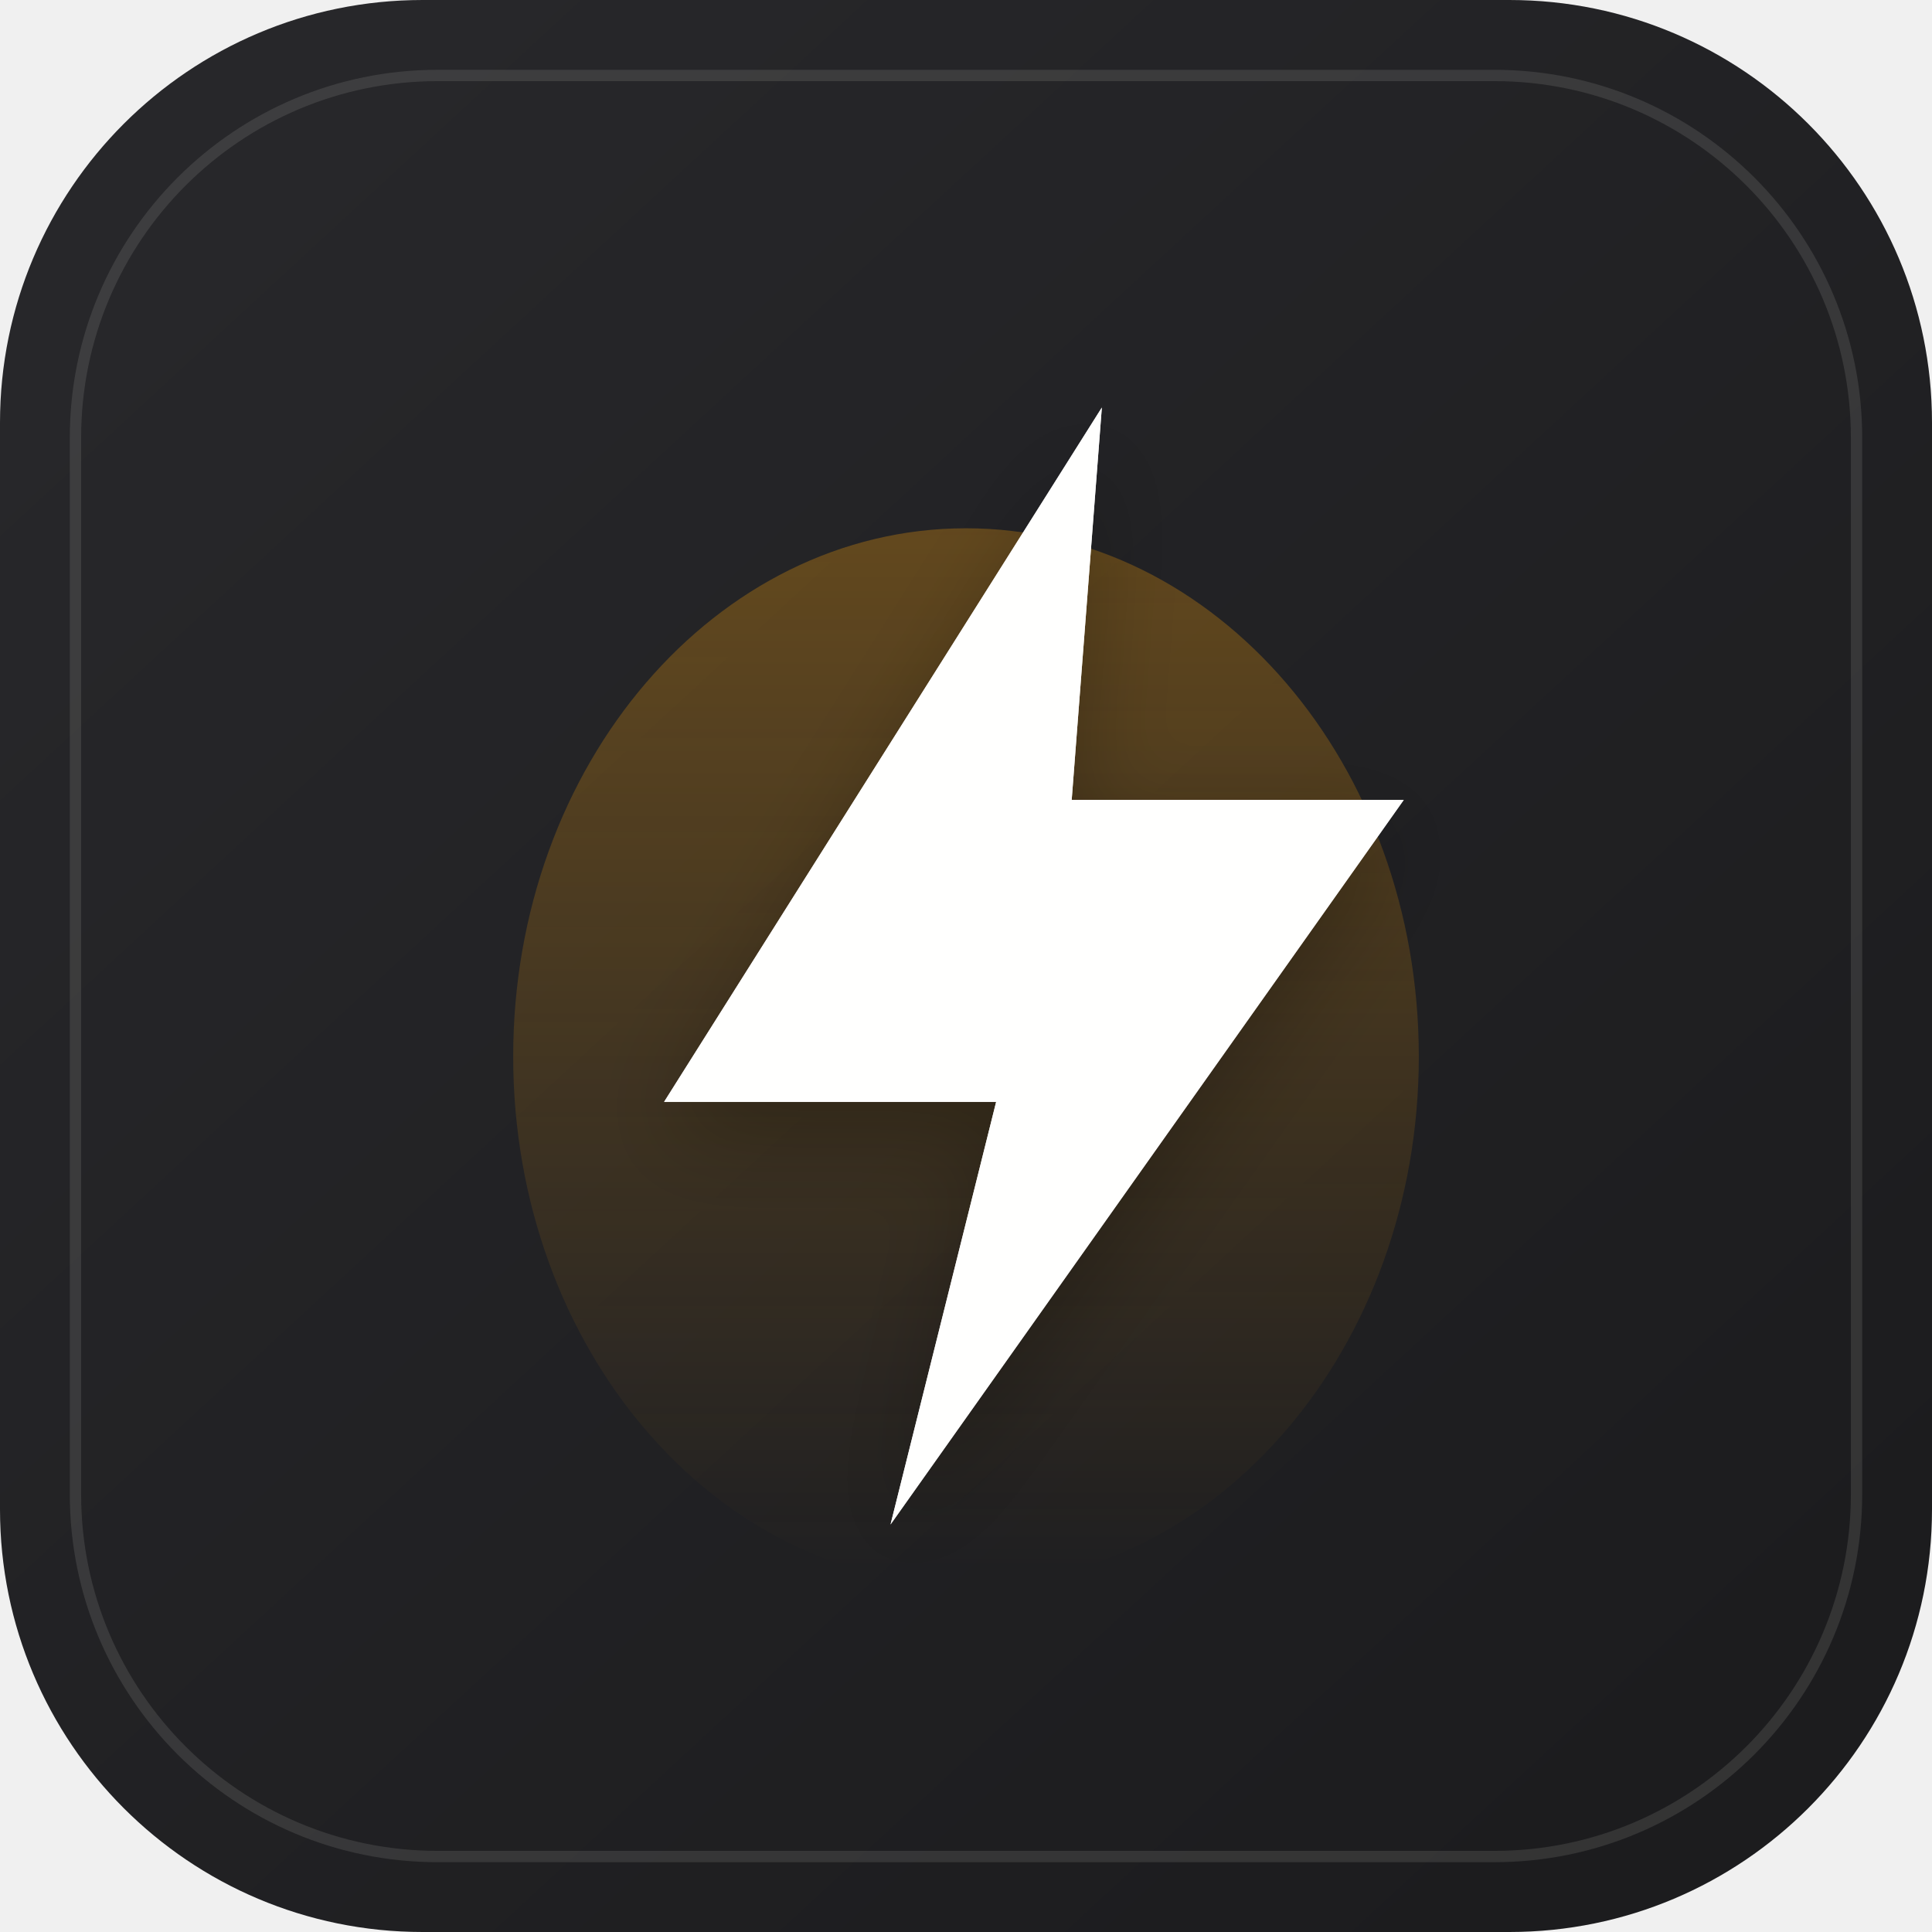
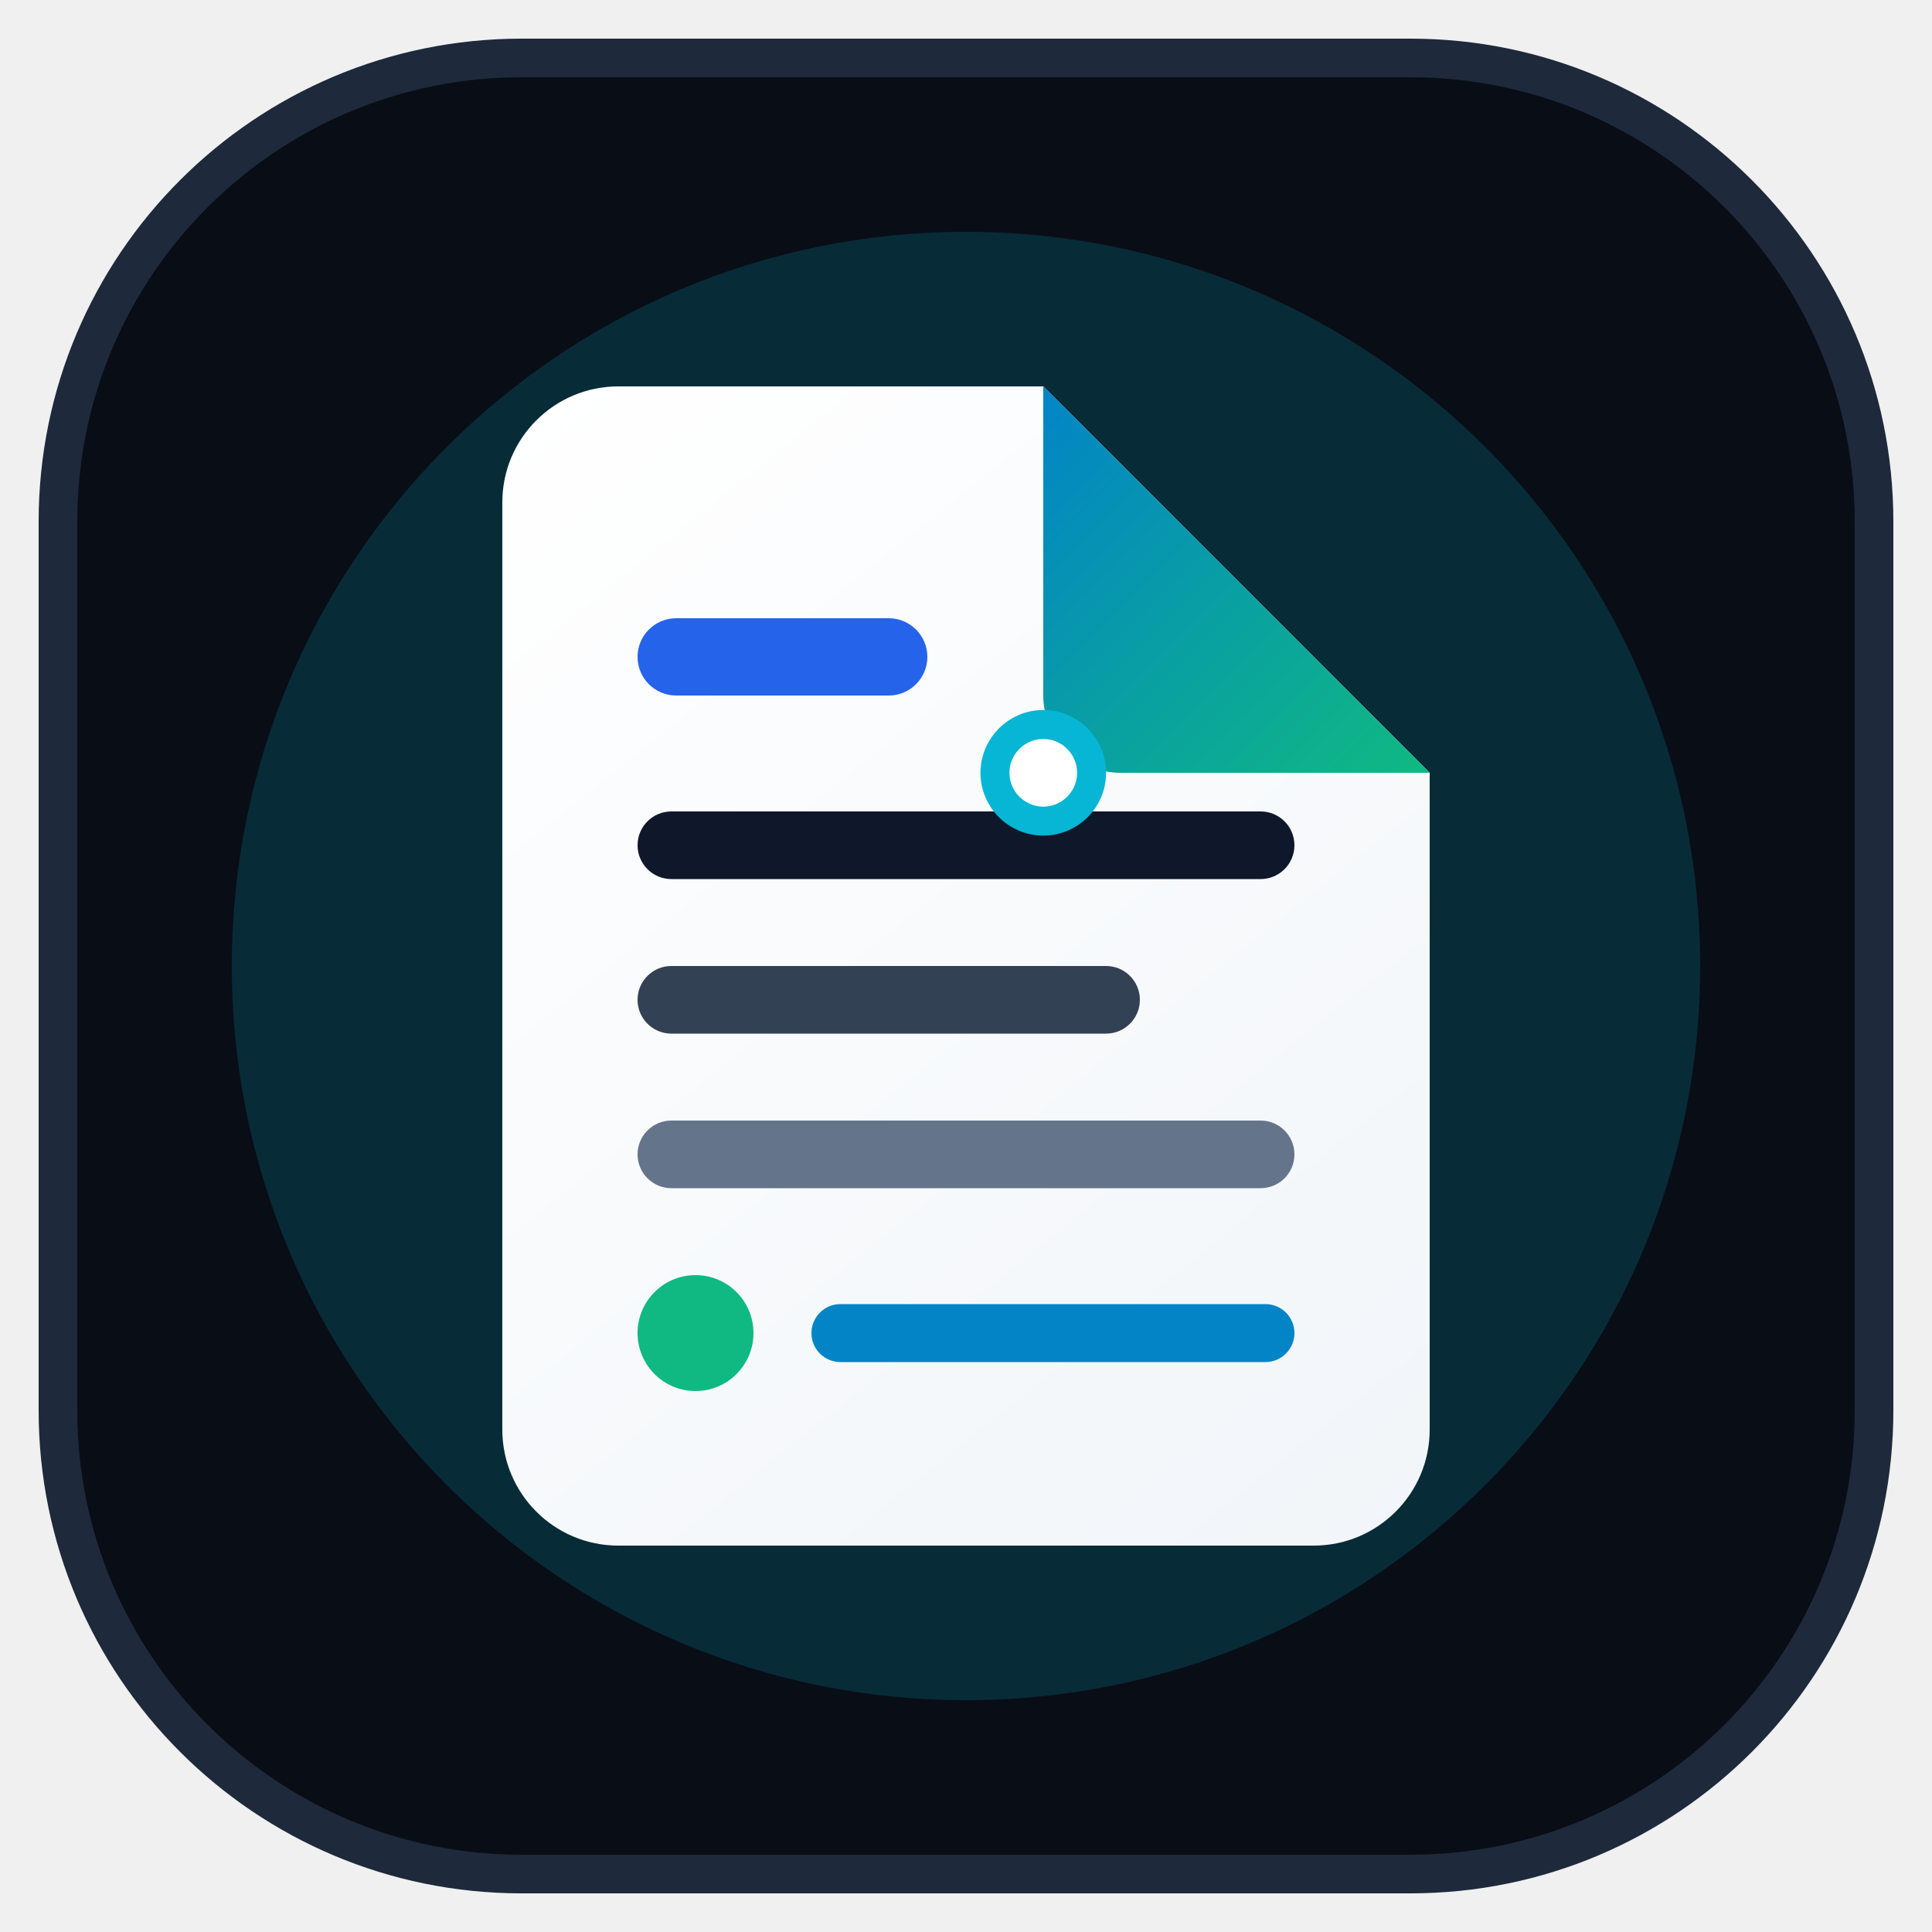
- <svg xmlns="http://www.w3.org/2000/svg" viewBox="0 0 512 512" fill="none">
+ <svg xmlns="http://www.w3.org/2000/svg" width="32" height="32" viewBox="0 0 100 100" fill="none">
  <defs>
-     <linearGradient id="bg" x1="64" y1="48" x2="448" y2="464" gradientUnits="userSpaceOnUse">
-       <stop stop-color="#27272A" />
-       <stop offset="1" stop-color="#1C1C1E" />
+     <linearGradient id="favFold" x1="54" y1="20" x2="74" y2="40" gradientUnits="userSpaceOnUse">
+       <stop offset="0%" stop-color="#0284C7" />
+       <stop offset="100%" stop-color="#10B981" />
    </linearGradient>
-     <linearGradient id="glow" x1="256" y1="96" x2="256" y2="416" gradientUnits="userSpaceOnUse">
-       <stop stop-color="#F59E0B" stop-opacity="0.35" />
-       <stop offset="1" stop-color="#F59E0B" stop-opacity="0" />
+     <linearGradient id="favSheet" x1="26" y1="20" x2="74" y2="80" gradientUnits="userSpaceOnUse">
+       <stop offset="0%" stop-color="#FFFFFF" />
+       <stop offset="100%" stop-color="#F1F5F9" />
    </linearGradient>
-     <filter id="soft" x="-20%" y="-20%" width="140%" height="140%">
-       <feDropShadow dx="0" dy="8" stdDeviation="12" flood-color="#000000" flood-opacity="0.25" />
-     </filter>
  </defs>
-   <rect width="512" height="512" rx="112" fill="url(#bg)" />
-   <rect x="20" y="20" width="472" height="472" rx="96" stroke="#E5E5E0" stroke-opacity="0.12" stroke-width="3" />
-   <ellipse cx="256" cy="280" rx="120" ry="140" fill="url(#glow)" />
-   <path filter="url(#soft)" d="M292 108 176 292h88l-28 112 136-192h-88l8-104z" fill="#FAFAF8" />
-   <path d="M292 108 176 292h88l-28 112 136-192h-88l8-104z" fill="#FFFFFF" fill-opacity="0.92" />
+   <rect x="3" y="3" width="94" height="94" rx="24" fill="#090D16" stroke="#1E293B" stroke-width="2" />
+   <circle cx="50" cy="50" r="38" fill="#06B6D4" fill-opacity="0.18" />
+   <path d="M26 26C26 22.69 28.69 20 32 20H54L74 40V74C74 77.31 71.31 80 68 80H32C28.69 80 26 77.31 26 74V26Z" fill="url(#favSheet)" />
+   <path d="M54 20V36C54 38.21 55.79 40 58 40H74L54 20Z" fill="url(#favFold)" />
+   <rect x="33" y="32" width="15" height="4" rx="2" fill="#2563EB" />
+   <rect x="33" y="42" width="34" height="3.5" rx="1.75" fill="#0F172A" />
+   <rect x="33" y="50" width="26" height="3.5" rx="1.75" fill="#334155" />
+   <rect x="33" y="58" width="34" height="3.5" rx="1.75" fill="#64748B" />
+   <circle cx="36" cy="69" r="3" fill="#10B981" />
+   <rect x="42" y="67.5" width="25" height="3" rx="1.5" fill="#0284C7" />
+   <circle cx="54" cy="40" r="2.5" fill="#FFFFFF" stroke="#06B6D4" stroke-width="1.5" />
</svg>
